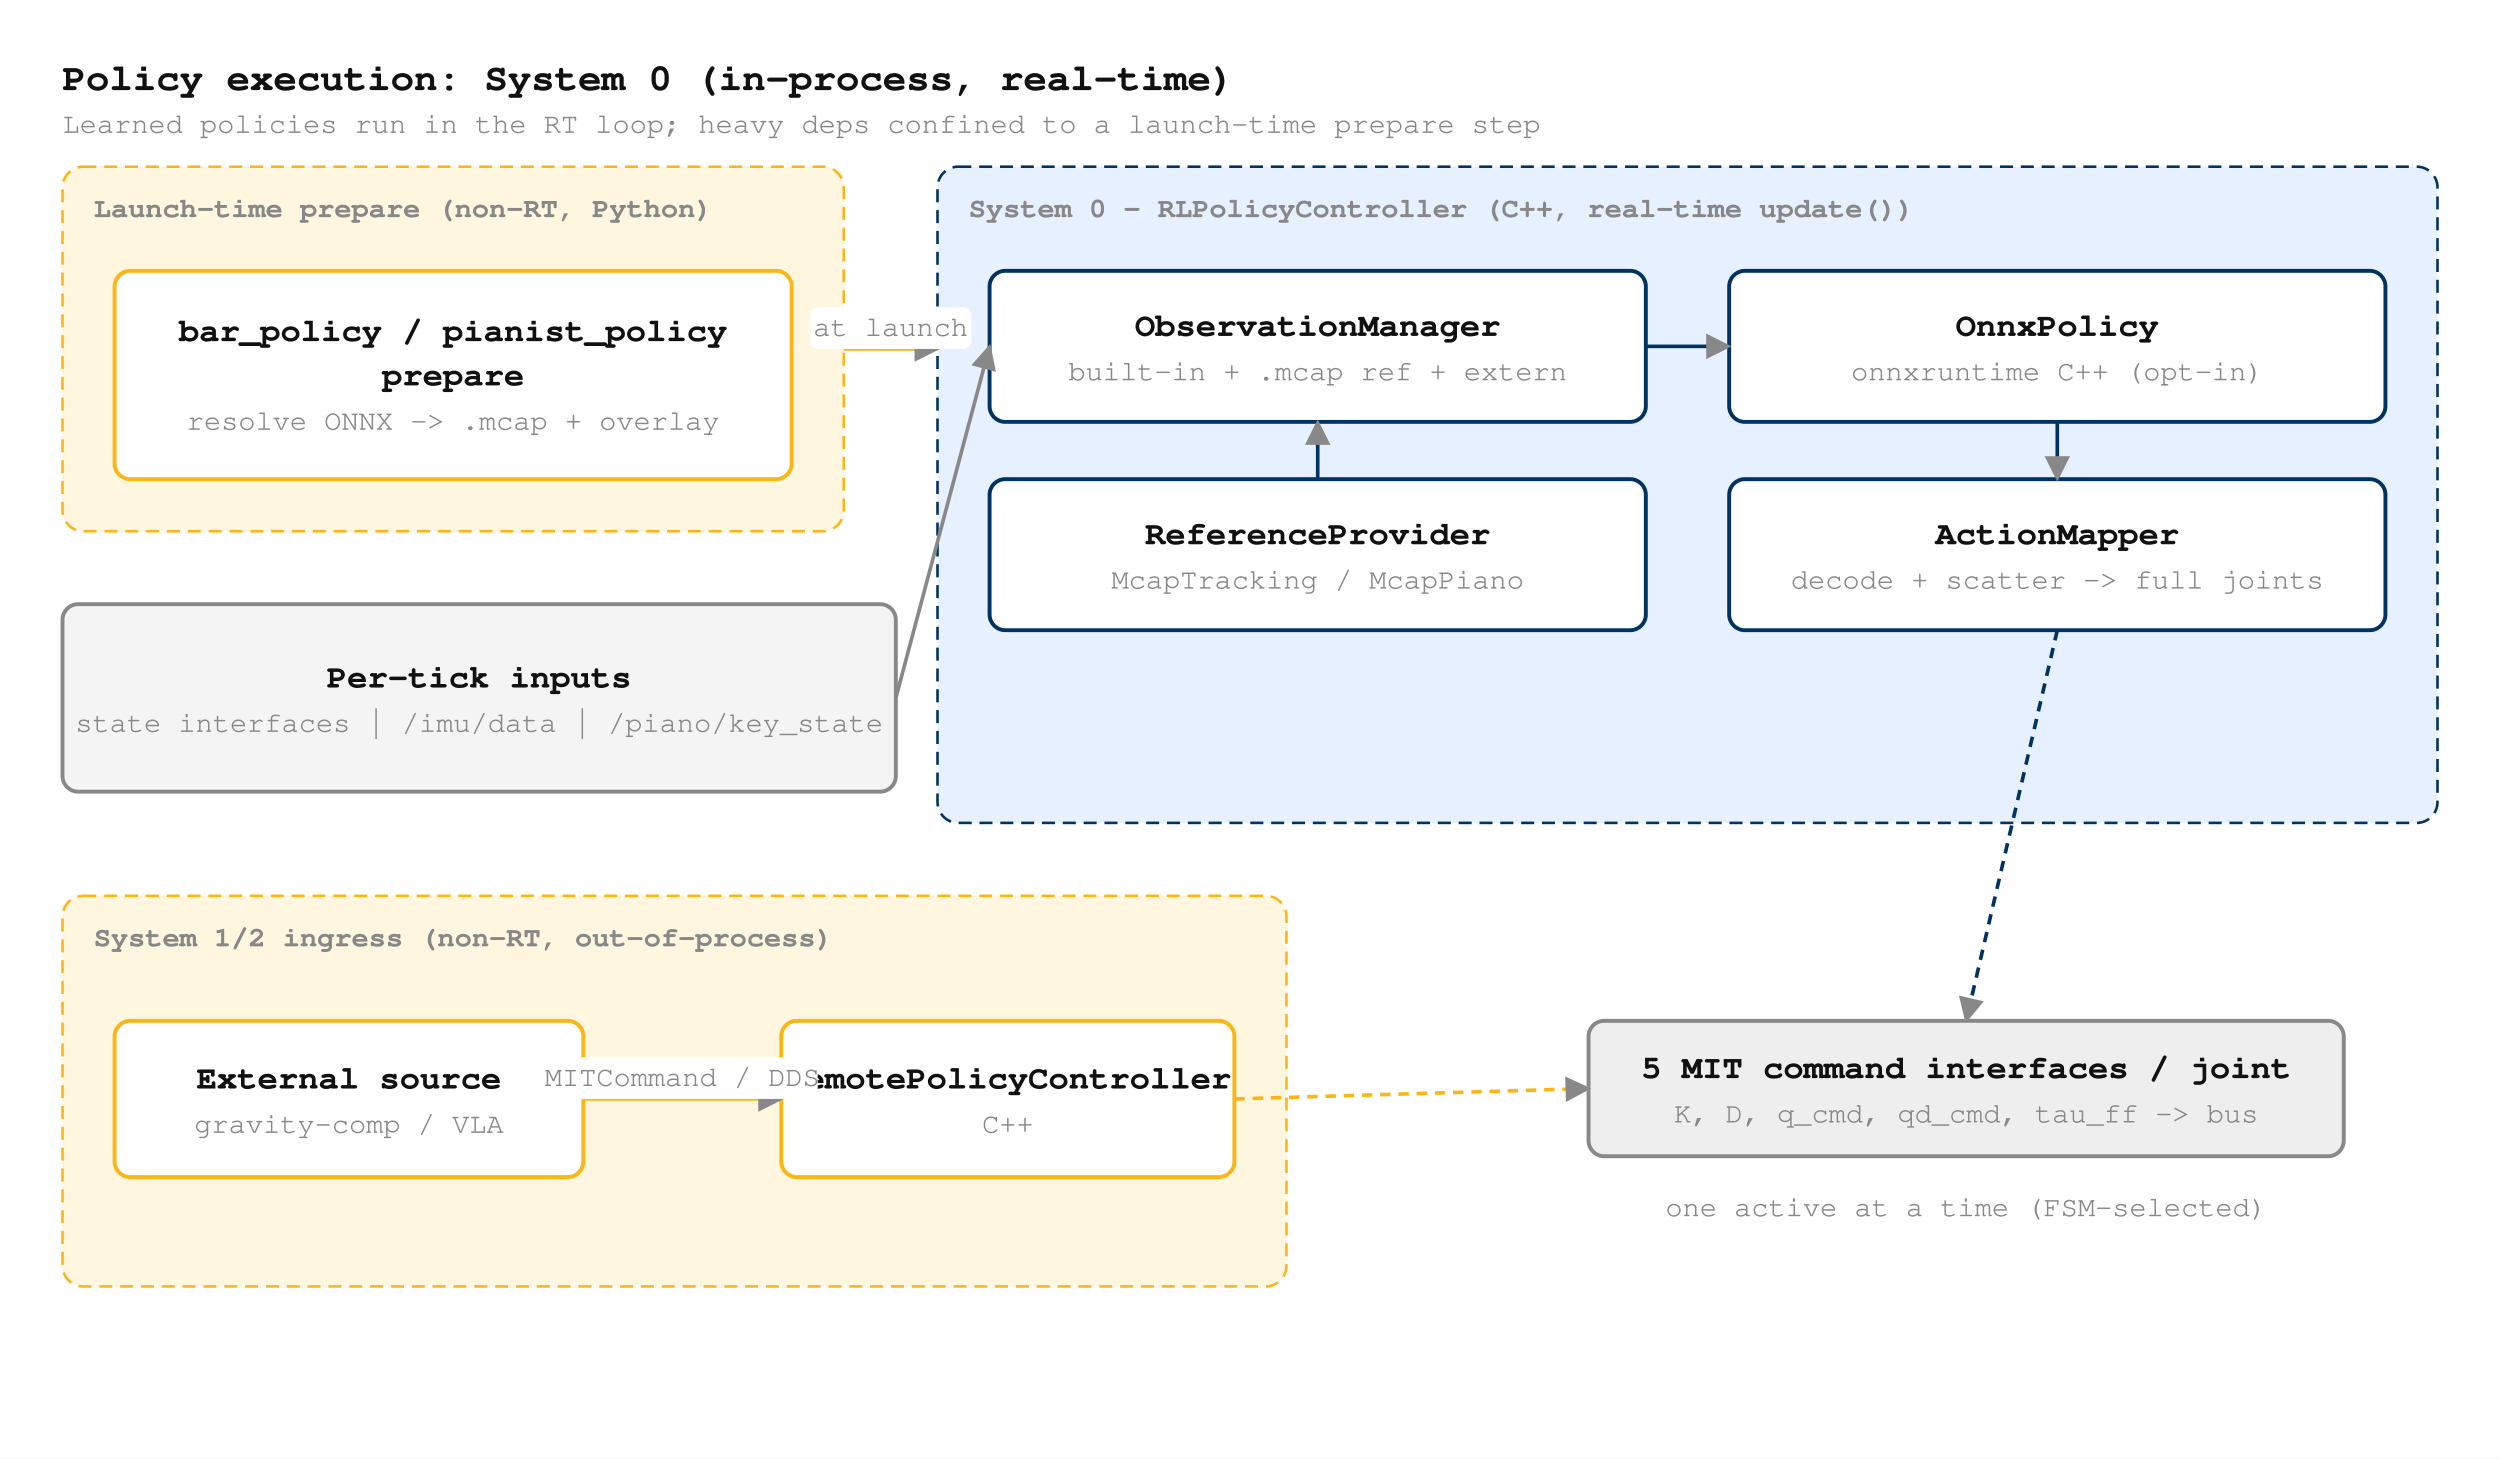
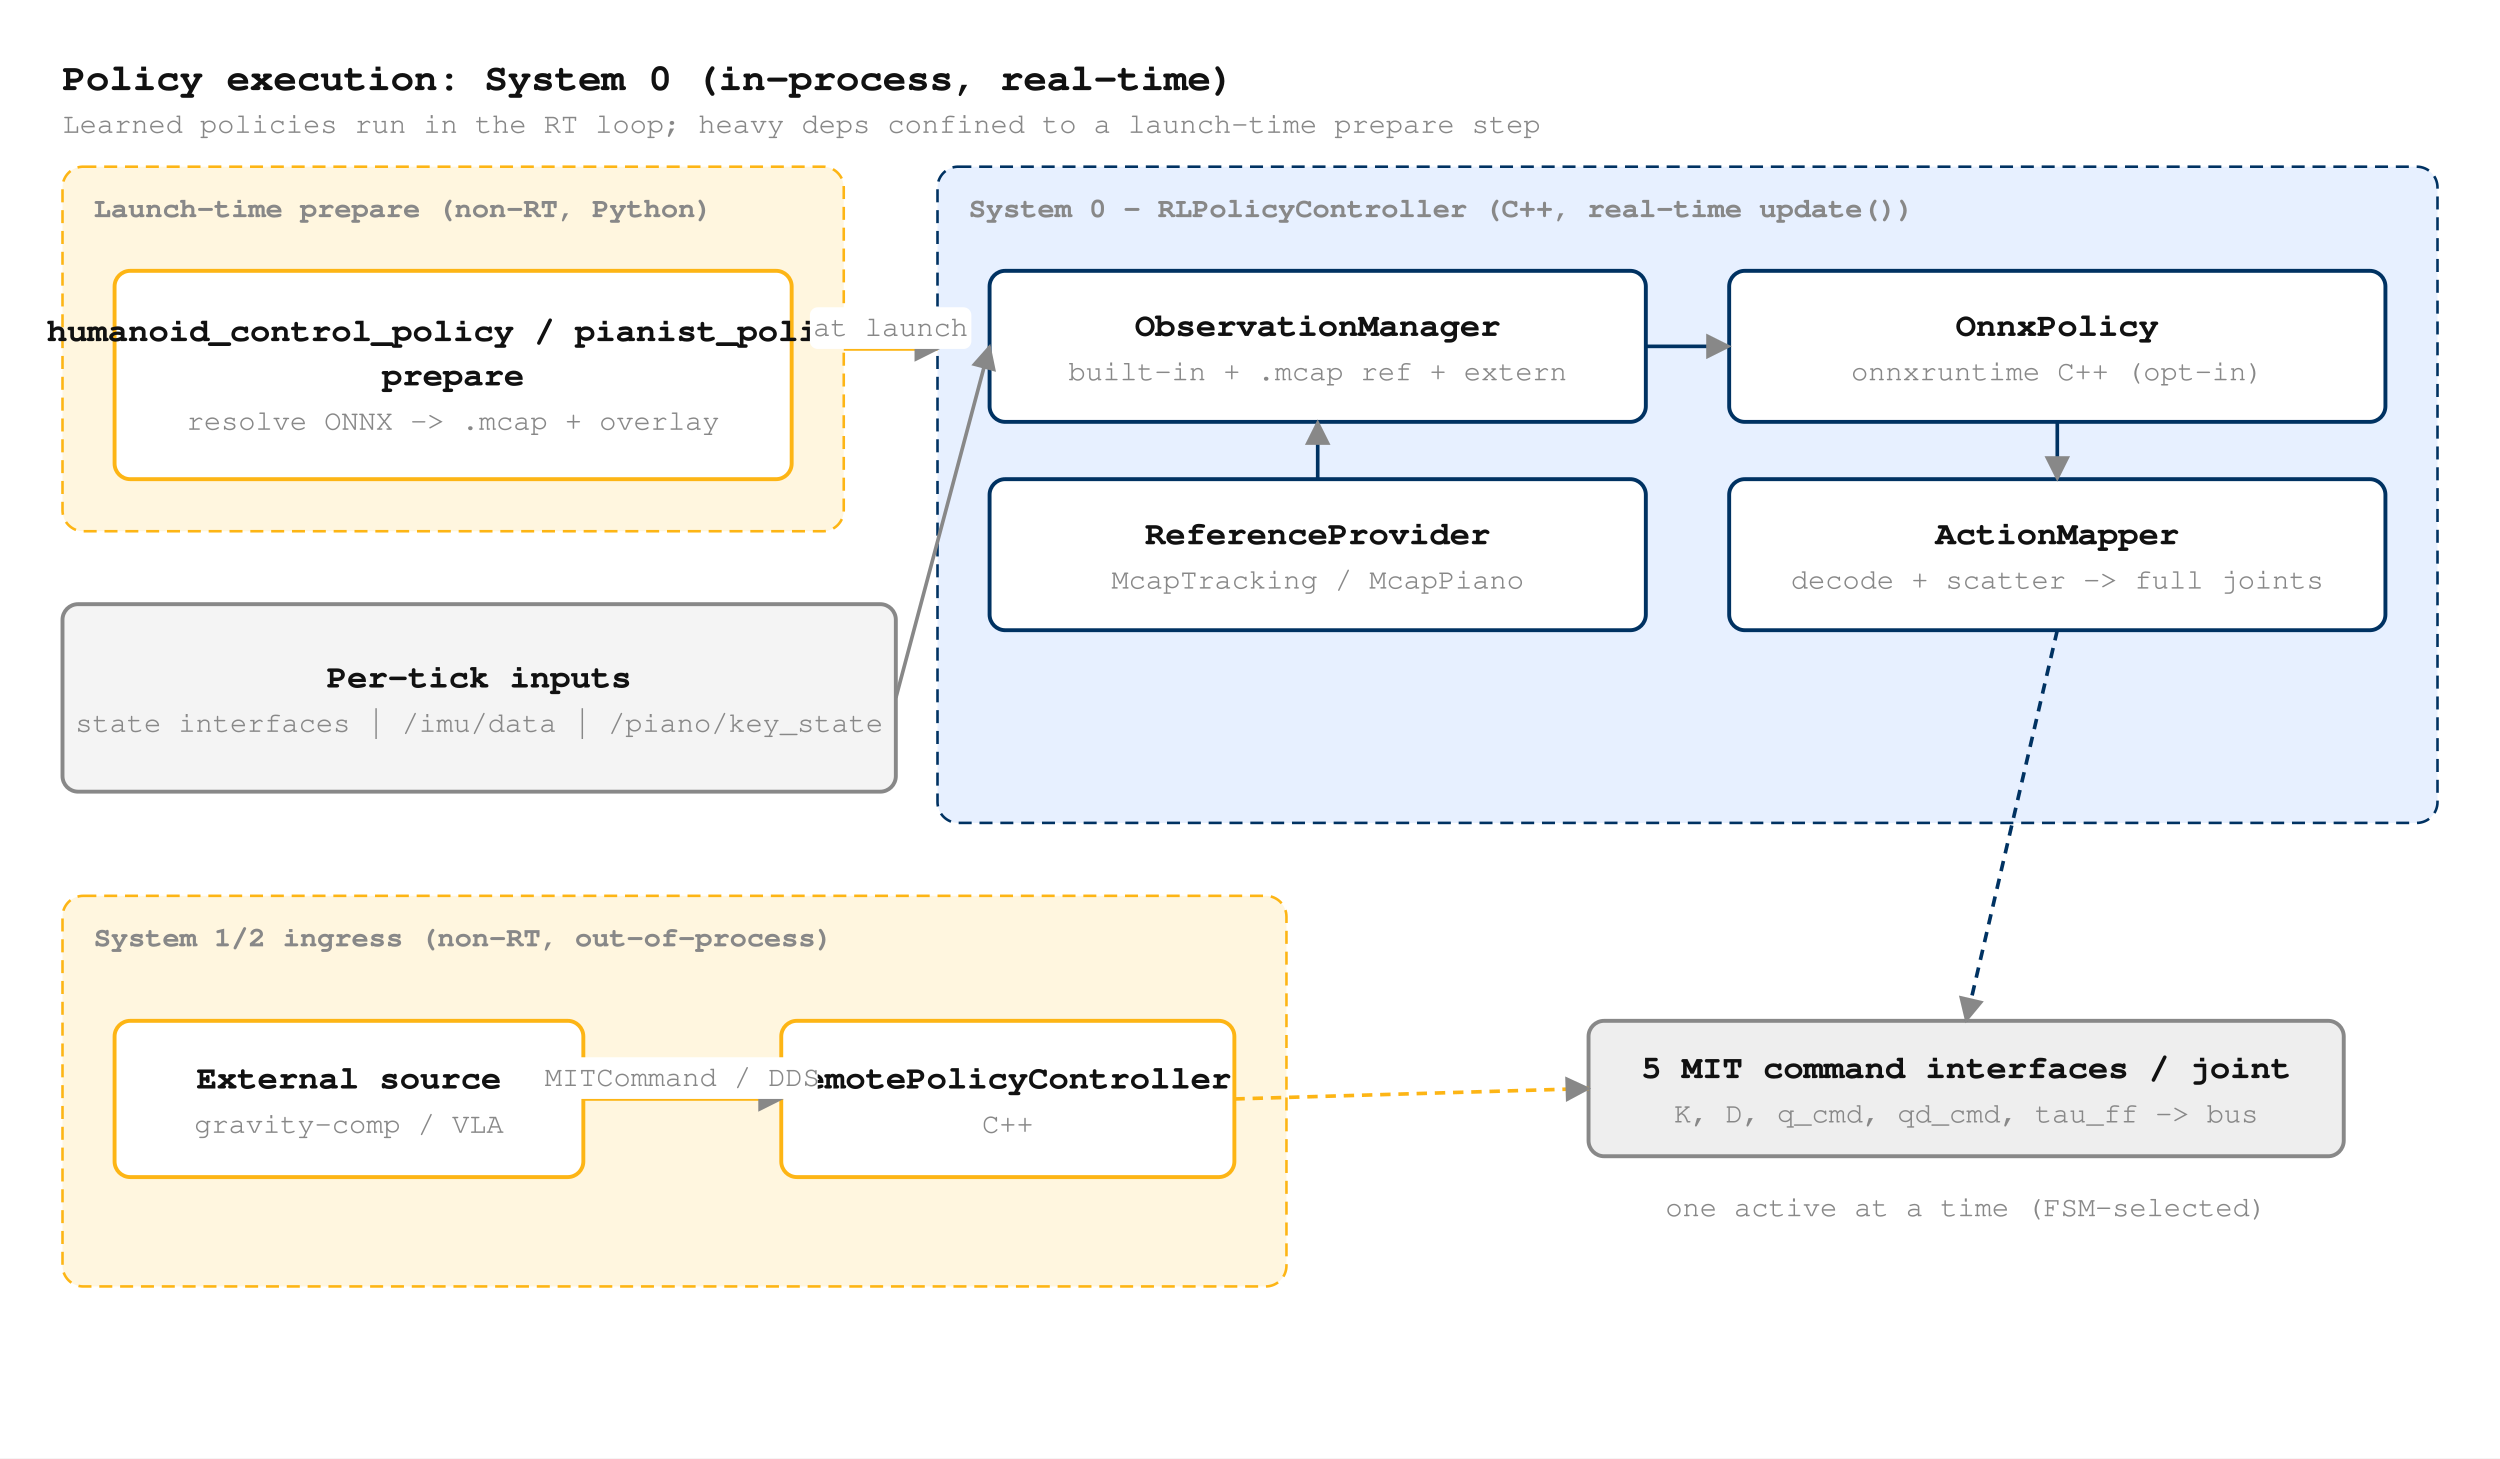
<svg xmlns="http://www.w3.org/2000/svg" viewBox="0 0 960 560" width="960" height="560" font-family="ui-monospace, Menlo, Consolas, Courier, monospace" font-size="13" fill="#111111" text-rendering="geometricPrecision">
  <defs>
    <marker id="arrow" viewBox="0 0 10 10" refX="9" refY="5" markerWidth="7" markerHeight="7" orient="auto-start-reverse">
      <path d="M 0 0 L 10 5 L 0 10 z" fill="#111111" />
    </marker>
    <marker id="arrow-grey" viewBox="0 0 10 10" refX="9" refY="5" markerWidth="7" markerHeight="7" orient="auto-start-reverse">
      <path d="M 0 0 L 10 5 L 0 10 z" fill="#888888" />
    </marker>
  </defs>
  <rect width="100%" height="100%" fill="white" />
  <text x="24" y="30" font-size="15" font-weight="700" text-anchor="start" fill="#111111" dominant-baseline="middle">Policy execution: System 0 (in-process, real-time)</text>
  <text x="24" y="48" font-size="11" font-weight="400" text-anchor="start" fill="#888888" dominant-baseline="middle">Learned policies run in the RT loop; heavy deps confined to a launch-time prepare step</text>
  <rect x="24" y="64" width="300" height="140" rx="8" ry="8" fill="#FFF6DF" stroke="#FDB515" stroke-width="1" stroke-dasharray="5 3" />
  <text x="36" y="80" font-size="11" font-weight="600" text-anchor="start" fill="#888888" dominant-baseline="middle">Launch-time prepare (non-RT, Python)</text>
  <rect x="44" y="104" width="260" height="80" rx="6" ry="6" fill="white" stroke="#FDB515" stroke-width="1.5" />
-   <text x="174" y="127" font-size="13" font-weight="600" text-anchor="middle" fill="#111111" dominant-baseline="middle">bar_policy / pianist_policy</text>
+   <text x="174" y="127" font-size="13" font-weight="600" text-anchor="middle" fill="#111111" dominant-baseline="middle">humanoid_control_policy / pianist_policy</text>
  <text x="174" y="144" font-size="13" font-weight="600" text-anchor="middle" fill="#111111" dominant-baseline="middle">prepare</text>
  <text x="174" y="162" font-size="11" font-weight="400" text-anchor="middle" fill="#888888" dominant-baseline="middle">resolve ONNX -&gt; .mcap + overlay</text>
  <rect x="360" y="64" width="576" height="252" rx="8" ry="8" fill="#E7F0FF" stroke="#003262" stroke-width="1" stroke-dasharray="5 3" />
  <text x="372" y="80" font-size="11" font-weight="600" text-anchor="start" fill="#888888" dominant-baseline="middle">System 0  -  RLPolicyController  (C++, real-time update())</text>
  <rect x="380" y="104" width="252" height="58" rx="6" ry="6" fill="white" stroke="#003262" stroke-width="1.5" />
  <text x="506" y="125" font-size="13" font-weight="600" text-anchor="middle" fill="#111111" dominant-baseline="middle">ObservationManager</text>
  <text x="506" y="143" font-size="11" font-weight="400" text-anchor="middle" fill="#888888" dominant-baseline="middle">built-in + .mcap ref + extern</text>
  <rect x="664" y="104" width="252" height="58" rx="6" ry="6" fill="white" stroke="#003262" stroke-width="1.5" />
  <text x="790" y="125" font-size="13" font-weight="600" text-anchor="middle" fill="#111111" dominant-baseline="middle">OnnxPolicy</text>
  <text x="790" y="143" font-size="11" font-weight="400" text-anchor="middle" fill="#888888" dominant-baseline="middle">onnxruntime C++ (opt-in)</text>
  <rect x="380" y="184" width="252" height="58" rx="6" ry="6" fill="white" stroke="#003262" stroke-width="1.5" />
  <text x="506" y="205" font-size="13" font-weight="600" text-anchor="middle" fill="#111111" dominant-baseline="middle">ReferenceProvider</text>
  <text x="506" y="223" font-size="11" font-weight="400" text-anchor="middle" fill="#888888" dominant-baseline="middle">McapTracking / McapPiano</text>
  <rect x="664" y="184" width="252" height="58" rx="6" ry="6" fill="white" stroke="#003262" stroke-width="1.5" />
  <text x="790" y="205" font-size="13" font-weight="600" text-anchor="middle" fill="#111111" dominant-baseline="middle">ActionMapper</text>
  <text x="790" y="223" font-size="11" font-weight="400" text-anchor="middle" fill="#888888" dominant-baseline="middle">decode + scatter -&gt; full joints</text>
  <line x1="506" y1="184" x2="506" y2="162" stroke="#003262" stroke-width="1.4" marker-end="url(#arrow-grey)" />
  <line x1="632" y1="133" x2="664" y2="133" stroke="#003262" stroke-width="1.4" marker-end="url(#arrow-grey)" />
  <line x1="790" y1="162" x2="790" y2="184" stroke="#003262" stroke-width="1.4" marker-end="url(#arrow-grey)" />
  <line x1="324" y1="134" x2="360" y2="134" stroke="#FDB515" stroke-width="1.4" marker-end="url(#arrow-grey)" />
  <rect x="311" y="118" width="62" height="16" rx="3" ry="3" fill="white" stroke="none" />
  <text x="342" y="126" font-size="11" font-weight="400" text-anchor="middle" fill="#888888" dominant-baseline="middle">at launch</text>
  <rect x="24" y="232" width="320" height="72" rx="6" ry="6" fill="#F4F4F4" stroke="#888888" stroke-width="1.5" />
  <text x="184" y="260" font-size="13" font-weight="600" text-anchor="middle" fill="#111111" dominant-baseline="middle">Per-tick inputs</text>
  <text x="184" y="278" font-size="11" font-weight="400" text-anchor="middle" fill="#888888" dominant-baseline="middle">state interfaces | /imu/data | /piano/key_state</text>
  <line x1="344" y1="268" x2="380" y2="133" stroke="#888888" stroke-width="1.4" marker-end="url(#arrow-grey)" />
  <rect x="610" y="392" width="290" height="52" rx="6" ry="6" fill="#EEEEEE" stroke="#888888" stroke-width="1.5" />
  <text x="755" y="410" font-size="13" font-weight="600" text-anchor="middle" fill="#111111" dominant-baseline="middle">5 MIT command interfaces / joint</text>
  <text x="755" y="428" font-size="11" font-weight="400" text-anchor="middle" fill="#888888" dominant-baseline="middle">K, D, q_cmd, qd_cmd, tau_ff -&gt; bus</text>
  <line x1="790" y1="242" x2="755" y2="392" stroke="#003262" stroke-width="1.4" stroke-dasharray="4 3" marker-end="url(#arrow-grey)" />
  <rect x="24" y="344" width="470" height="150" rx="8" ry="8" fill="#FFF6DF" stroke="#FDB515" stroke-width="1" stroke-dasharray="5 3" />
  <text x="36" y="360" font-size="11" font-weight="600" text-anchor="start" fill="#888888" dominant-baseline="middle">System 1/2 ingress (non-RT, out-of-process)</text>
  <rect x="44" y="392" width="180" height="60" rx="6" ry="6" fill="white" stroke="#FDB515" stroke-width="1.5" />
  <text x="134" y="414" font-size="13" font-weight="600" text-anchor="middle" fill="#111111" dominant-baseline="middle">External source</text>
  <text x="134" y="432" font-size="11" font-weight="400" text-anchor="middle" fill="#888888" dominant-baseline="middle">gravity-comp / VLA</text>
  <rect x="300" y="392" width="174" height="60" rx="6" ry="6" fill="white" stroke="#FDB515" stroke-width="1.5" />
  <text x="387" y="414" font-size="13" font-weight="600" text-anchor="middle" fill="#111111" dominant-baseline="middle">RemotePolicyController</text>
  <text x="387" y="432" font-size="11" font-weight="400" text-anchor="middle" fill="#888888" dominant-baseline="middle">C++</text>
  <line x1="224" y1="422" x2="300" y2="422" stroke="#FDB515" stroke-width="1.4" marker-end="url(#arrow-grey)" />
  <rect x="210" y="406" width="104" height="16" rx="3" ry="3" fill="white" stroke="none" />
  <text x="262" y="414" font-size="11" font-weight="400" text-anchor="middle" fill="#888888" dominant-baseline="middle">MITCommand / DDS</text>
  <line x1="474" y1="422" x2="610" y2="418" stroke="#FDB515" stroke-width="1.4" stroke-dasharray="4 3" marker-end="url(#arrow-grey)" />
  <text x="755" y="464" font-size="11" font-weight="400" text-anchor="middle" fill="#888888" dominant-baseline="middle">one active at a time (FSM-selected)</text>
</svg>
